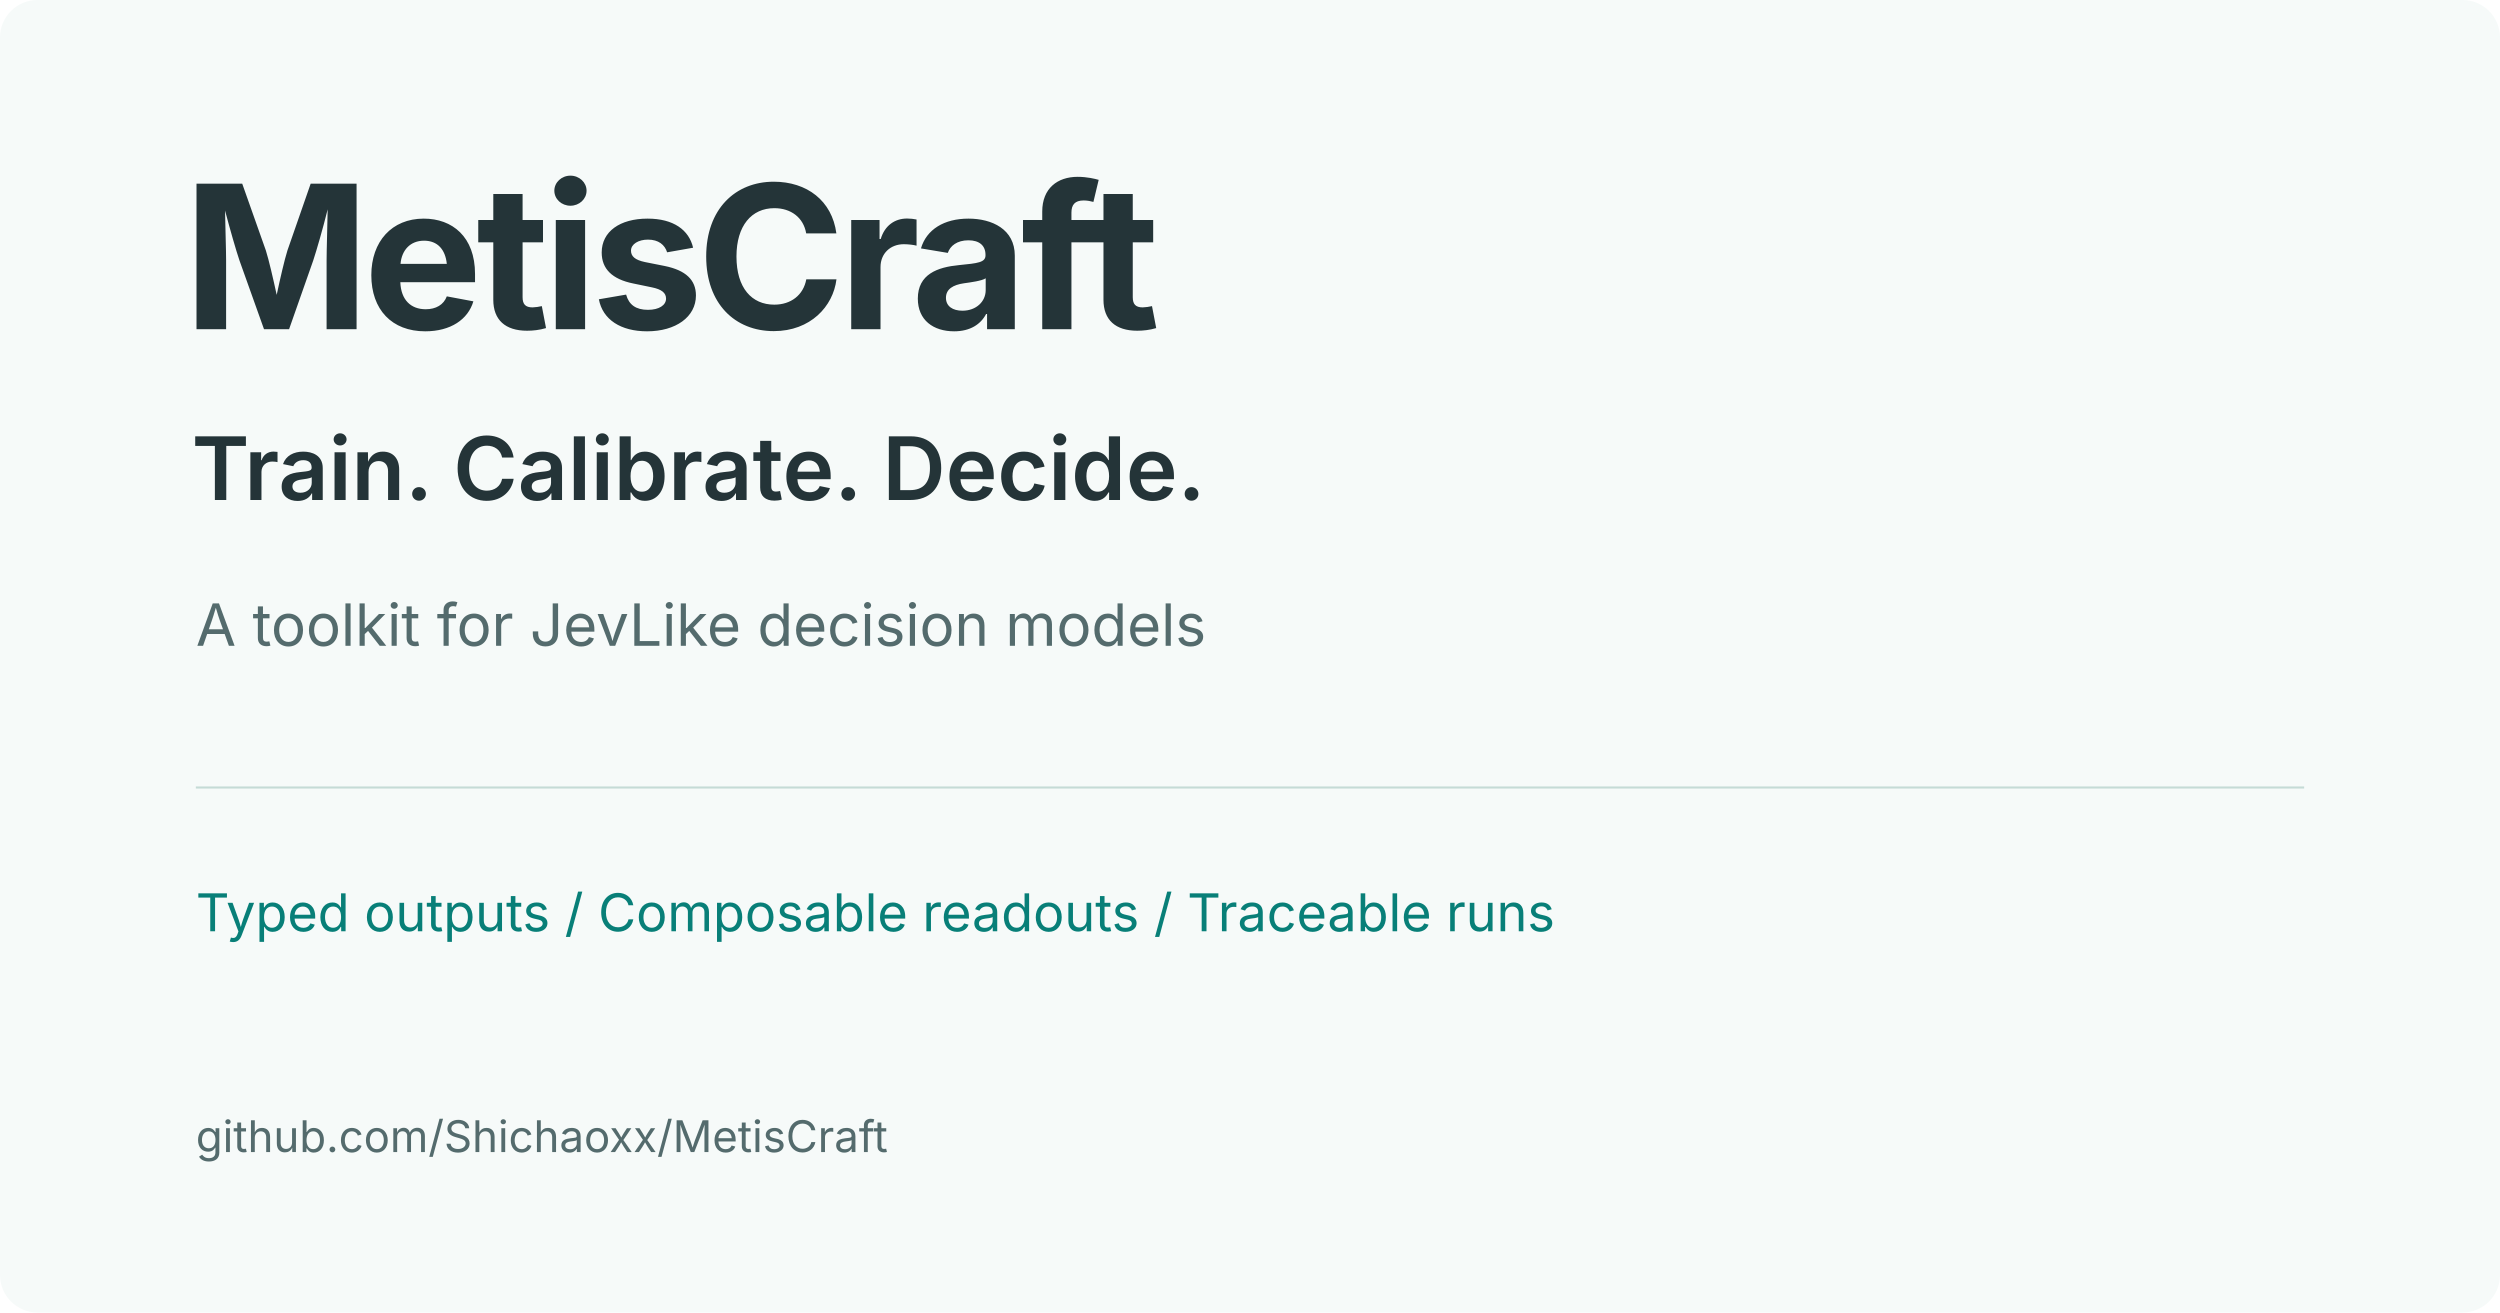
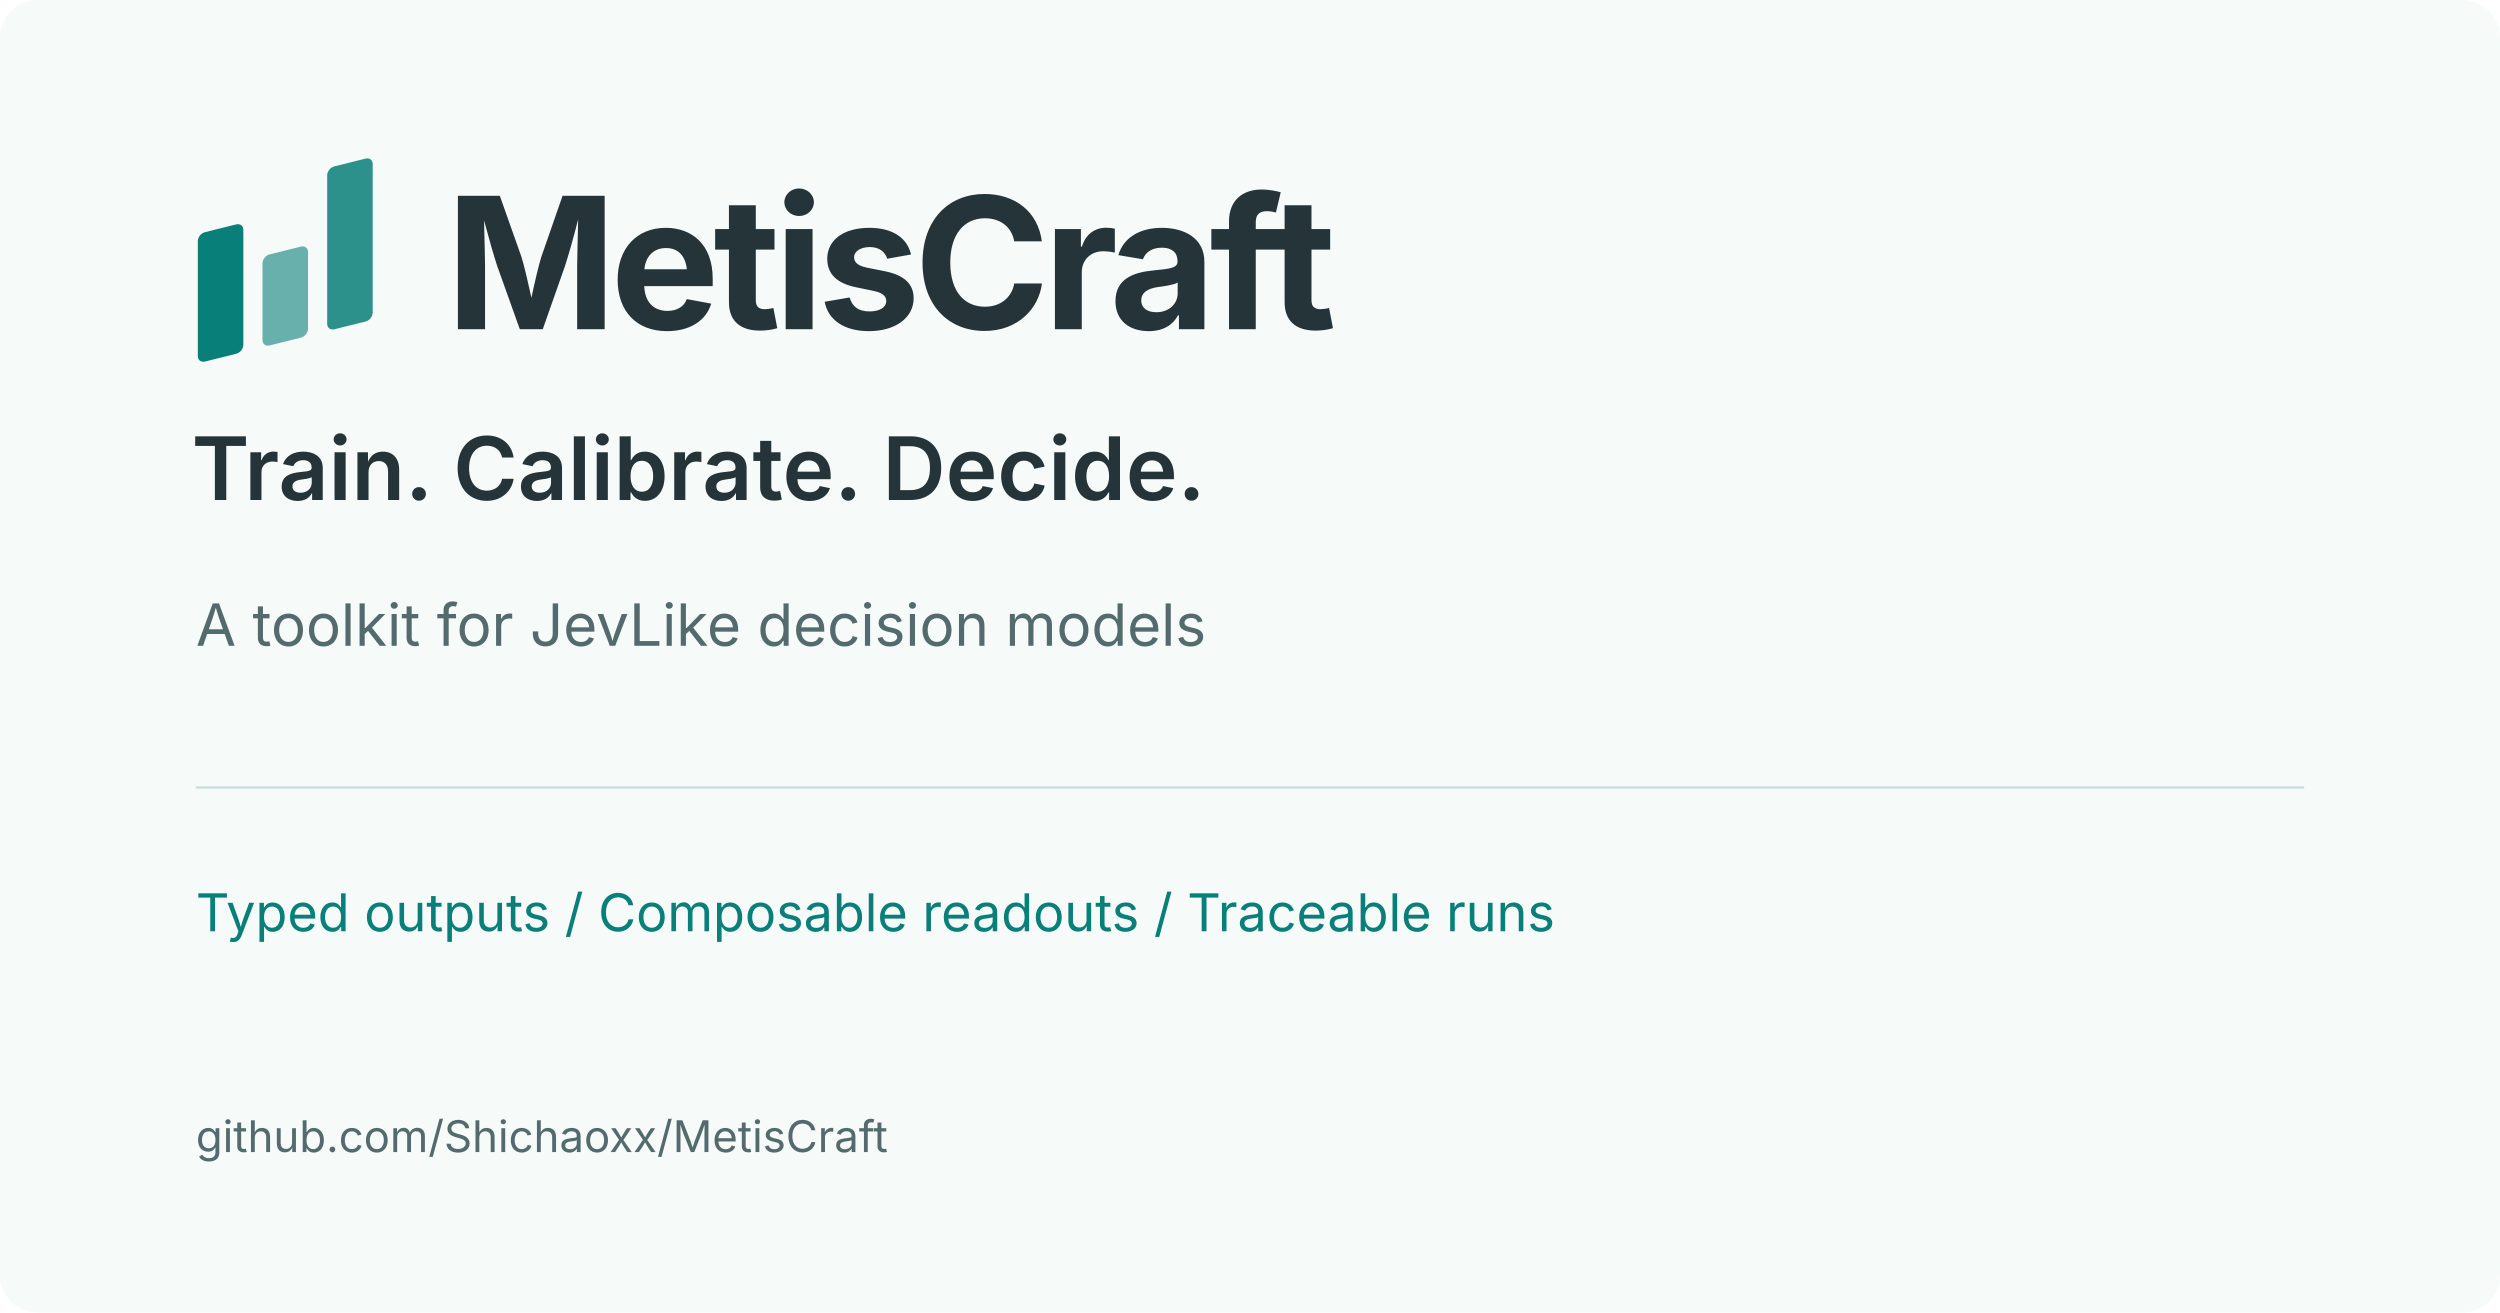
<svg xmlns="http://www.w3.org/2000/svg" width="1200" height="630" viewBox="0 0 1200 630" role="img" aria-labelledby="title">
  <style>text {font-family: "Inter", "DejaVu Sans", Arial, sans-serif}</style>
  <rect width="1200" height="630" rx="18" fill="#f6faf9" />
-   <text x="88" y="158" font-size="96" fill="#243438" font-weight="700" letter-spacing="-3">MetisCraft</text>
+   <g transform="translate(80 64) scale(1.15)">
+     <g transform="translate(13 28) skewY(-14)" fill="#087f78">
+       <rect x="0" y="14" width="19" height="54" rx="3" />
+       <rect x="27" y="30" width="19" height="38" rx="3" opacity=".6" />
+       <rect x="54" y="0" width="19" height="68" rx="3" opacity=".85" />
+     </g>
+   </g>
+   <text x="214" y="158" font-size="88" fill="#243438" font-weight="700" letter-spacing="-3">MetisCraft</text>
  <text x="92" y="240" font-size="42" fill="#243438" font-weight="600">Train. Calibrate. Decide.</text>
  <text x="94" y="310" font-size="28" fill="#546b6d" font-weight="400">A toolkit for JevLike decision models</text>
  <path d="M94 378 H1106" stroke="#c5dbd6" />
  <text x="94" y="447" font-size="25" fill="#087f78" font-weight="400">Typed outputs  /  Composable readouts  /  Traceable runs</text>
  <text x="94" y="553" font-size="21" fill="#546b6d" font-weight="400">github.com/Shichaoxx/MetisCraft</text>
</svg>
